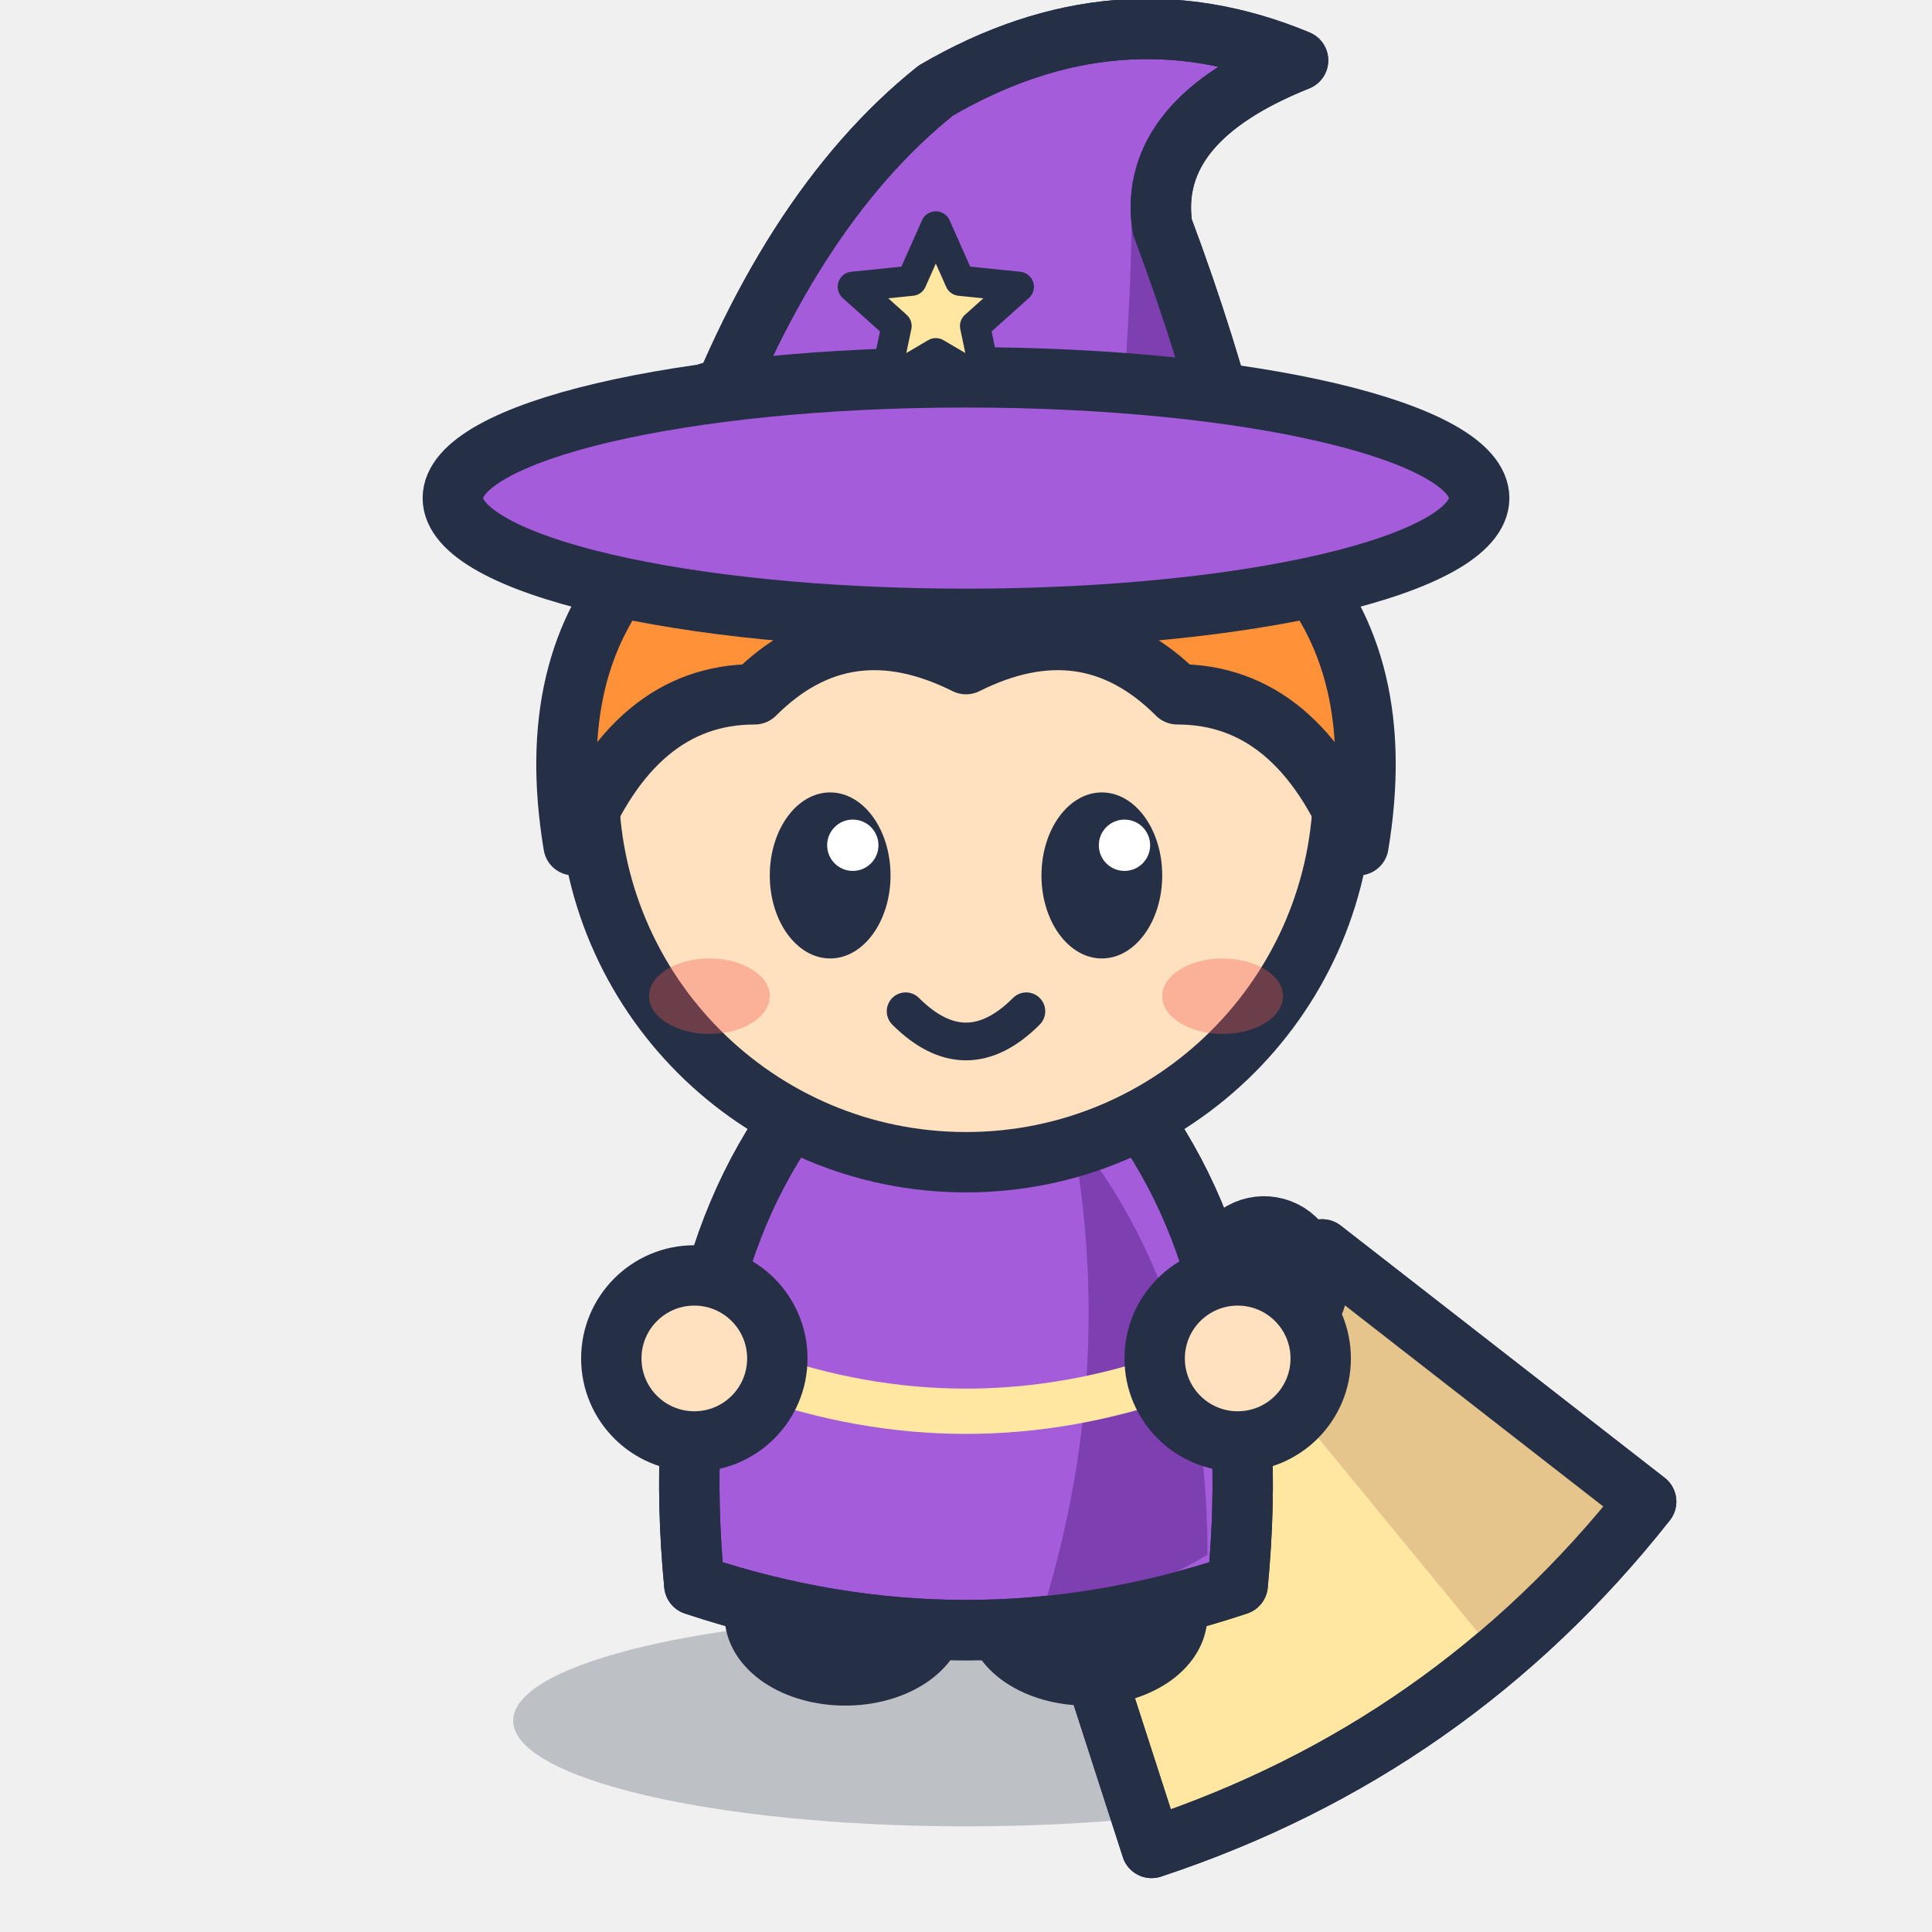
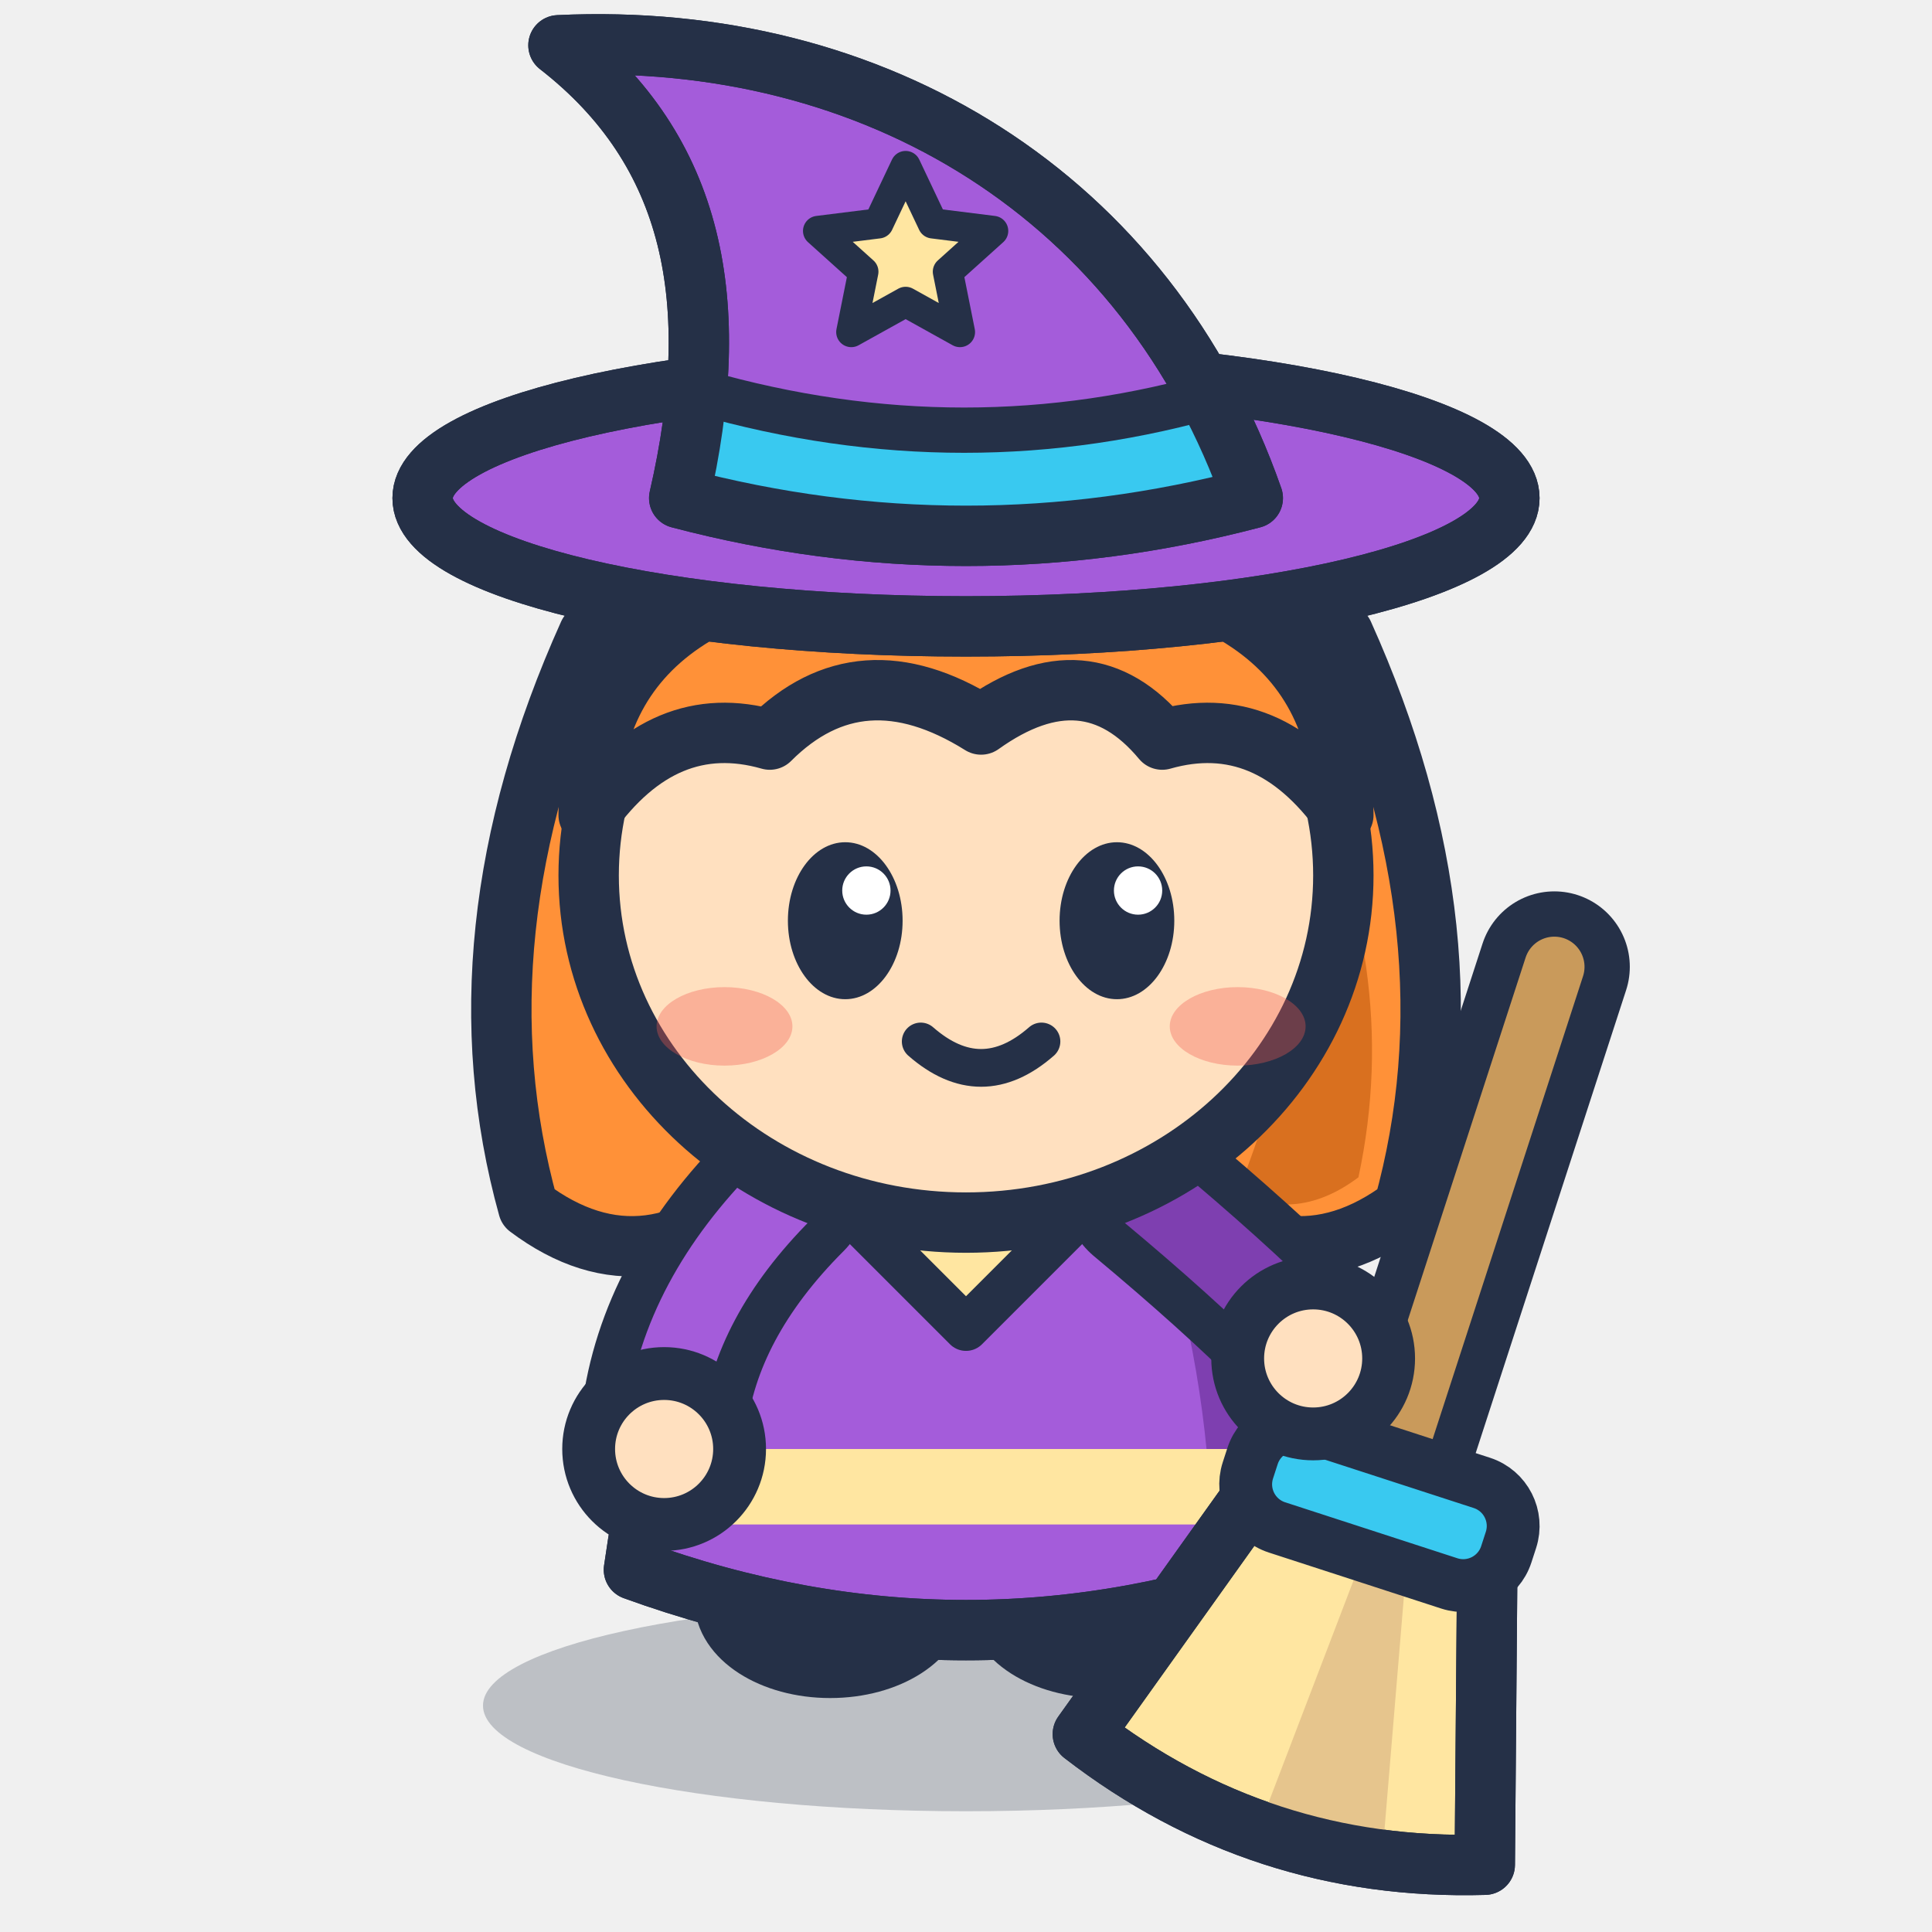
<svg xmlns="http://www.w3.org/2000/svg" viewBox="0 0 128 128" width="128" height="128">
-   <ellipse cx="64" cy="114" rx="30" ry="7" fill="#253047" fill-opacity="0.25" />
+   <defs>
+     <clipPath id="hat-cone">
+       <path d="M45 38 C48 25 46 15 37 8 C58 7 76 18 83 38 Q64 43 45 38 Z" />
+     </clipPath>
+     <clipPath id="dress">
+       <path d="M50 74 Q44 90 42 104 Q64 112 86 104 Q84 90 78 74 Z" />
+     </clipPath>
+   </defs>
+   <ellipse cx="64" cy="113" rx="32" ry="7" fill="#253047" fill-opacity="0.25" />
  <g stroke="#253047" stroke-width="4" stroke-linejoin="round" stroke-linecap="round">
-     <g transform="rotate(-35 64 70)">
-       <rect x="60.5" y="40" width="7" height="56" rx="3.5" fill="#E6C58D" />
-       <path d="M52 94 L76 94 L84 120 Q64 126 44 120 Z" fill="#FFE6A1" />
-       <path d="M68 96 L76 96 L82 119 Q76 121 70 122 Z" fill="#E6C58D" stroke="none" />
-       <path d="M52 94 L76 94 L84 120 Q64 126 44 120 Z" fill="none" />
-       <rect x="53" y="90" width="22" height="7" rx="3" fill="#39C9F0" />
+     <path d="M39 42 Q30 62 35 80 Q43 86 51 78 L77 78 Q85 86 93 80 Q98 62 89 42 Z" fill="#FF9138" />
+     <path d="M86 50 Q93 64 90 78 Q86 81 82 79 Q88 64 86 50 Z" fill="#D9701F" stroke="none" />
+     <ellipse cx="55" cy="106" rx="7" ry="4.5" fill="#253047" />
+     <ellipse cx="73" cy="106" rx="7" ry="4.5" fill="#253047" />
+     <path d="M50 74 Q44 90 42 104 Q64 112 86 104 Q84 90 78 74 Z" fill="#A45CDA" />
+     <g clip-path="url(#dress)" stroke="none">
+       <path d="M72 70 Q82 88 80 112 L96 112 L96 70 Z" fill="#7E3FB0" />
+       <rect x="40" y="96" width="50" height="5" fill="#FFE6A1" />
    </g>
-     <ellipse cx="56" cy="107" rx="6" ry="4" fill="#253047" />
-     <ellipse cx="72" cy="107" rx="6" ry="4" fill="#253047" />
-     <path d="M46 105 Q44 84 54 72 L74 72 Q84 84 82 105 Q64 111 46 105 Z" fill="#A45CDA" />
-     <path d="M71 75 Q80 86 80 103 Q75 106 69 107 Q74 91 71 75 Z" fill="#7E3FB0" stroke="none" />
-     <path d="M46 105 Q44 84 54 72 L74 72 Q84 84 82 105 Q64 111 46 105 Z" fill="none" />
-     <path d="M50 91 Q64 96 78 91" fill="none" stroke="#FFE6A1" stroke-width="3" />
-     <circle cx="46" cy="90" r="5.5" fill="#FFE0BF" />
-     <circle cx="82" cy="90" r="5.5" fill="#FFE0BF" />
-     <circle cx="64" cy="52" r="25" fill="#FFE0BF" />
-     <path d="M38 56 Q34 32 64 28 Q94 32 90 56 Q86 46 78 46 Q72 40 64 44 Q56 40 50 46 Q42 46 38 56 Z" fill="#FF9138" />
-     <path d="M46 31 Q52 14 62 6 Q74 -1 86 4 Q76 8 77 15 Q80 23 82 31 Z" fill="#A45CDA" />
-     <path d="M75 12 Q79 22 81 30 L74 31 Q75 21 75 12 Z" fill="#7E3FB0" stroke="none" />
-     <path d="M46 31 Q52 14 62 6 Q74 -1 86 4 Q76 8 77 15 Q80 23 82 31 Z" fill="none" />
-     <path d="M47 26 Q64 31 81 26 L82 31 Q64 36 46 31 Z" fill="#39C9F0" />
-     <ellipse cx="64" cy="33" rx="34" ry="8" fill="#A45CDA" />
-     <path d="M62 15 L63.6 18.6 L67.5 19 L64.6 21.6 L65.4 25.4 L62 23.4 L58.6 25.4 L59.4 21.6 L56.5 19 L60.4 18.6 Z" fill="#FFE6A1" stroke-width="2" />
-     <ellipse cx="55" cy="58" rx="4" ry="5.5" fill="#253047" stroke="none" />
-     <ellipse cx="73" cy="58" rx="4" ry="5.5" fill="#253047" stroke="none" />
-     <circle cx="56.5" cy="56" r="1.7" fill="#FFFFFF" stroke="none" />
-     <circle cx="74.5" cy="56" r="1.7" fill="#FFFFFF" stroke="none" />
-     <ellipse cx="47" cy="66" rx="4" ry="2.5" fill="#F05B52" fill-opacity="0.35" stroke="none" />
-     <ellipse cx="81" cy="66" rx="4" ry="2.5" fill="#F05B52" fill-opacity="0.35" stroke="none" />
-     <path d="M60 67 Q64 71 68 67" fill="none" stroke-width="2.5" />
+     <path d="M50 74 Q44 90 42 104 Q64 112 86 104 Q84 90 78 74 Z" fill="none" />
+     <path d="M52 76 Q64 84 76 76 L64 88 Z" fill="#FFE6A1" stroke-width="3" />
+     <path d="M52 79 Q45 86 44 94" fill="none" stroke-width="11" />
+     <path d="M52 79 Q45 86 44 94" fill="none" stroke="#A45CDA" stroke-width="5" />
+     <circle cx="44" cy="96" r="5" fill="#FFE0BF" stroke-width="3.5" />
+     <g transform="rotate(18 90 104)">
+       <path d="M90 62 L90 100" fill="none" stroke-width="10" />
+       <path d="M90 62 L90 100" fill="none" stroke="#C99A5B" stroke-width="4" />
+       <path d="M82 101 L98 101 L104 120 Q90 125 76 120 Z" fill="#FFE6A1" />
+       <path d="M93 103 L97 120 Q93 122 89 122.5 L90 103 Z" fill="#E6C58D" stroke="none" />
+       <path d="M82 101 L98 101 L104 120 Q90 125 76 120 Z" fill="none" />
+       <rect x="81" y="96" width="18" height="7" rx="3" fill="#39C9F0" stroke-width="3.5" />
+     </g>
+     <path d="M76 79 Q82 84 86 88" fill="none" stroke-width="11" />
+     <path d="M76 79 Q82 84 86 88" fill="none" stroke="#7E3FB0" stroke-width="5" />
+     <circle cx="87" cy="90" r="5" fill="#FFE0BF" stroke-width="3.5" />
+     <ellipse cx="64" cy="58" rx="25" ry="23" fill="#FFE0BF" />
+     <path d="M39 54 Q39 37 64 37 Q89 37 89 54 Q84 47 77 49 Q72 43 65 48 Q57 43 51 49 Q44 47 39 54 Z" fill="#FF9138" />
+     <ellipse cx="56" cy="61" rx="3.8" ry="5.2" fill="#253047" stroke="none" />
+     <ellipse cx="74" cy="61" rx="3.8" ry="5.2" fill="#253047" stroke="none" />
+     <circle cx="57.4" cy="59" r="1.6" fill="#FFFFFF" stroke="none" />
+     <circle cx="75.4" cy="59" r="1.6" fill="#FFFFFF" stroke="none" />
+     <ellipse cx="48" cy="68" rx="4.5" ry="2.6" fill="#F05B52" fill-opacity="0.35" stroke="none" />
+     <ellipse cx="82" cy="68" rx="4.5" ry="2.6" fill="#F05B52" fill-opacity="0.35" stroke="none" />
+     <path d="M61 69 Q65 72.5 69 69" fill="none" stroke-width="2.5" />
+     <g transform="translate(0 -5)">
+       <ellipse cx="64" cy="38" rx="36" ry="8.5" fill="#A45CDA" />
+       <path d="M30 40 Q64 50 98 40 Q96 45 64 47 Q32 45 30 40 Z" fill="#7E3FB0" stroke="none" />
+       <ellipse cx="64" cy="38" rx="36" ry="8.5" fill="none" />
+       <path d="M45 38 C48 25 46 15 37 8 C58 7 76 18 83 38 Q64 43 45 38 Z" fill="#A45CDA" />
+       <g clip-path="url(#hat-cone)" stroke="none">
+         <path d="M62 10 C74 18 80 28 84 44 L96 44 L96 4 Z" fill="#7E3FB0" />
+         <path d="M40 30 Q64 35 90 30 L90 38 Q64 43 40 38 Z" fill="#39C9F0" />
+       </g>
+       <path d="M45 38 C48 25 46 15 37 8 C58 7 76 18 83 38 Q64 43 45 38 Z" fill="none" />
+       <path d="M46.5 31 Q64 36 81 31" fill="none" stroke-width="3" />
+       <path d="M60 16 L61.8 19.8 L65.8 20.3 L62.8 23 L63.6 27 L60 25 L56.4 27 L57.2 23 L54.2 20.3 L58.2 19.8 Z" fill="#FFE6A1" stroke-width="2" />
+     </g>
  </g>
</svg>
